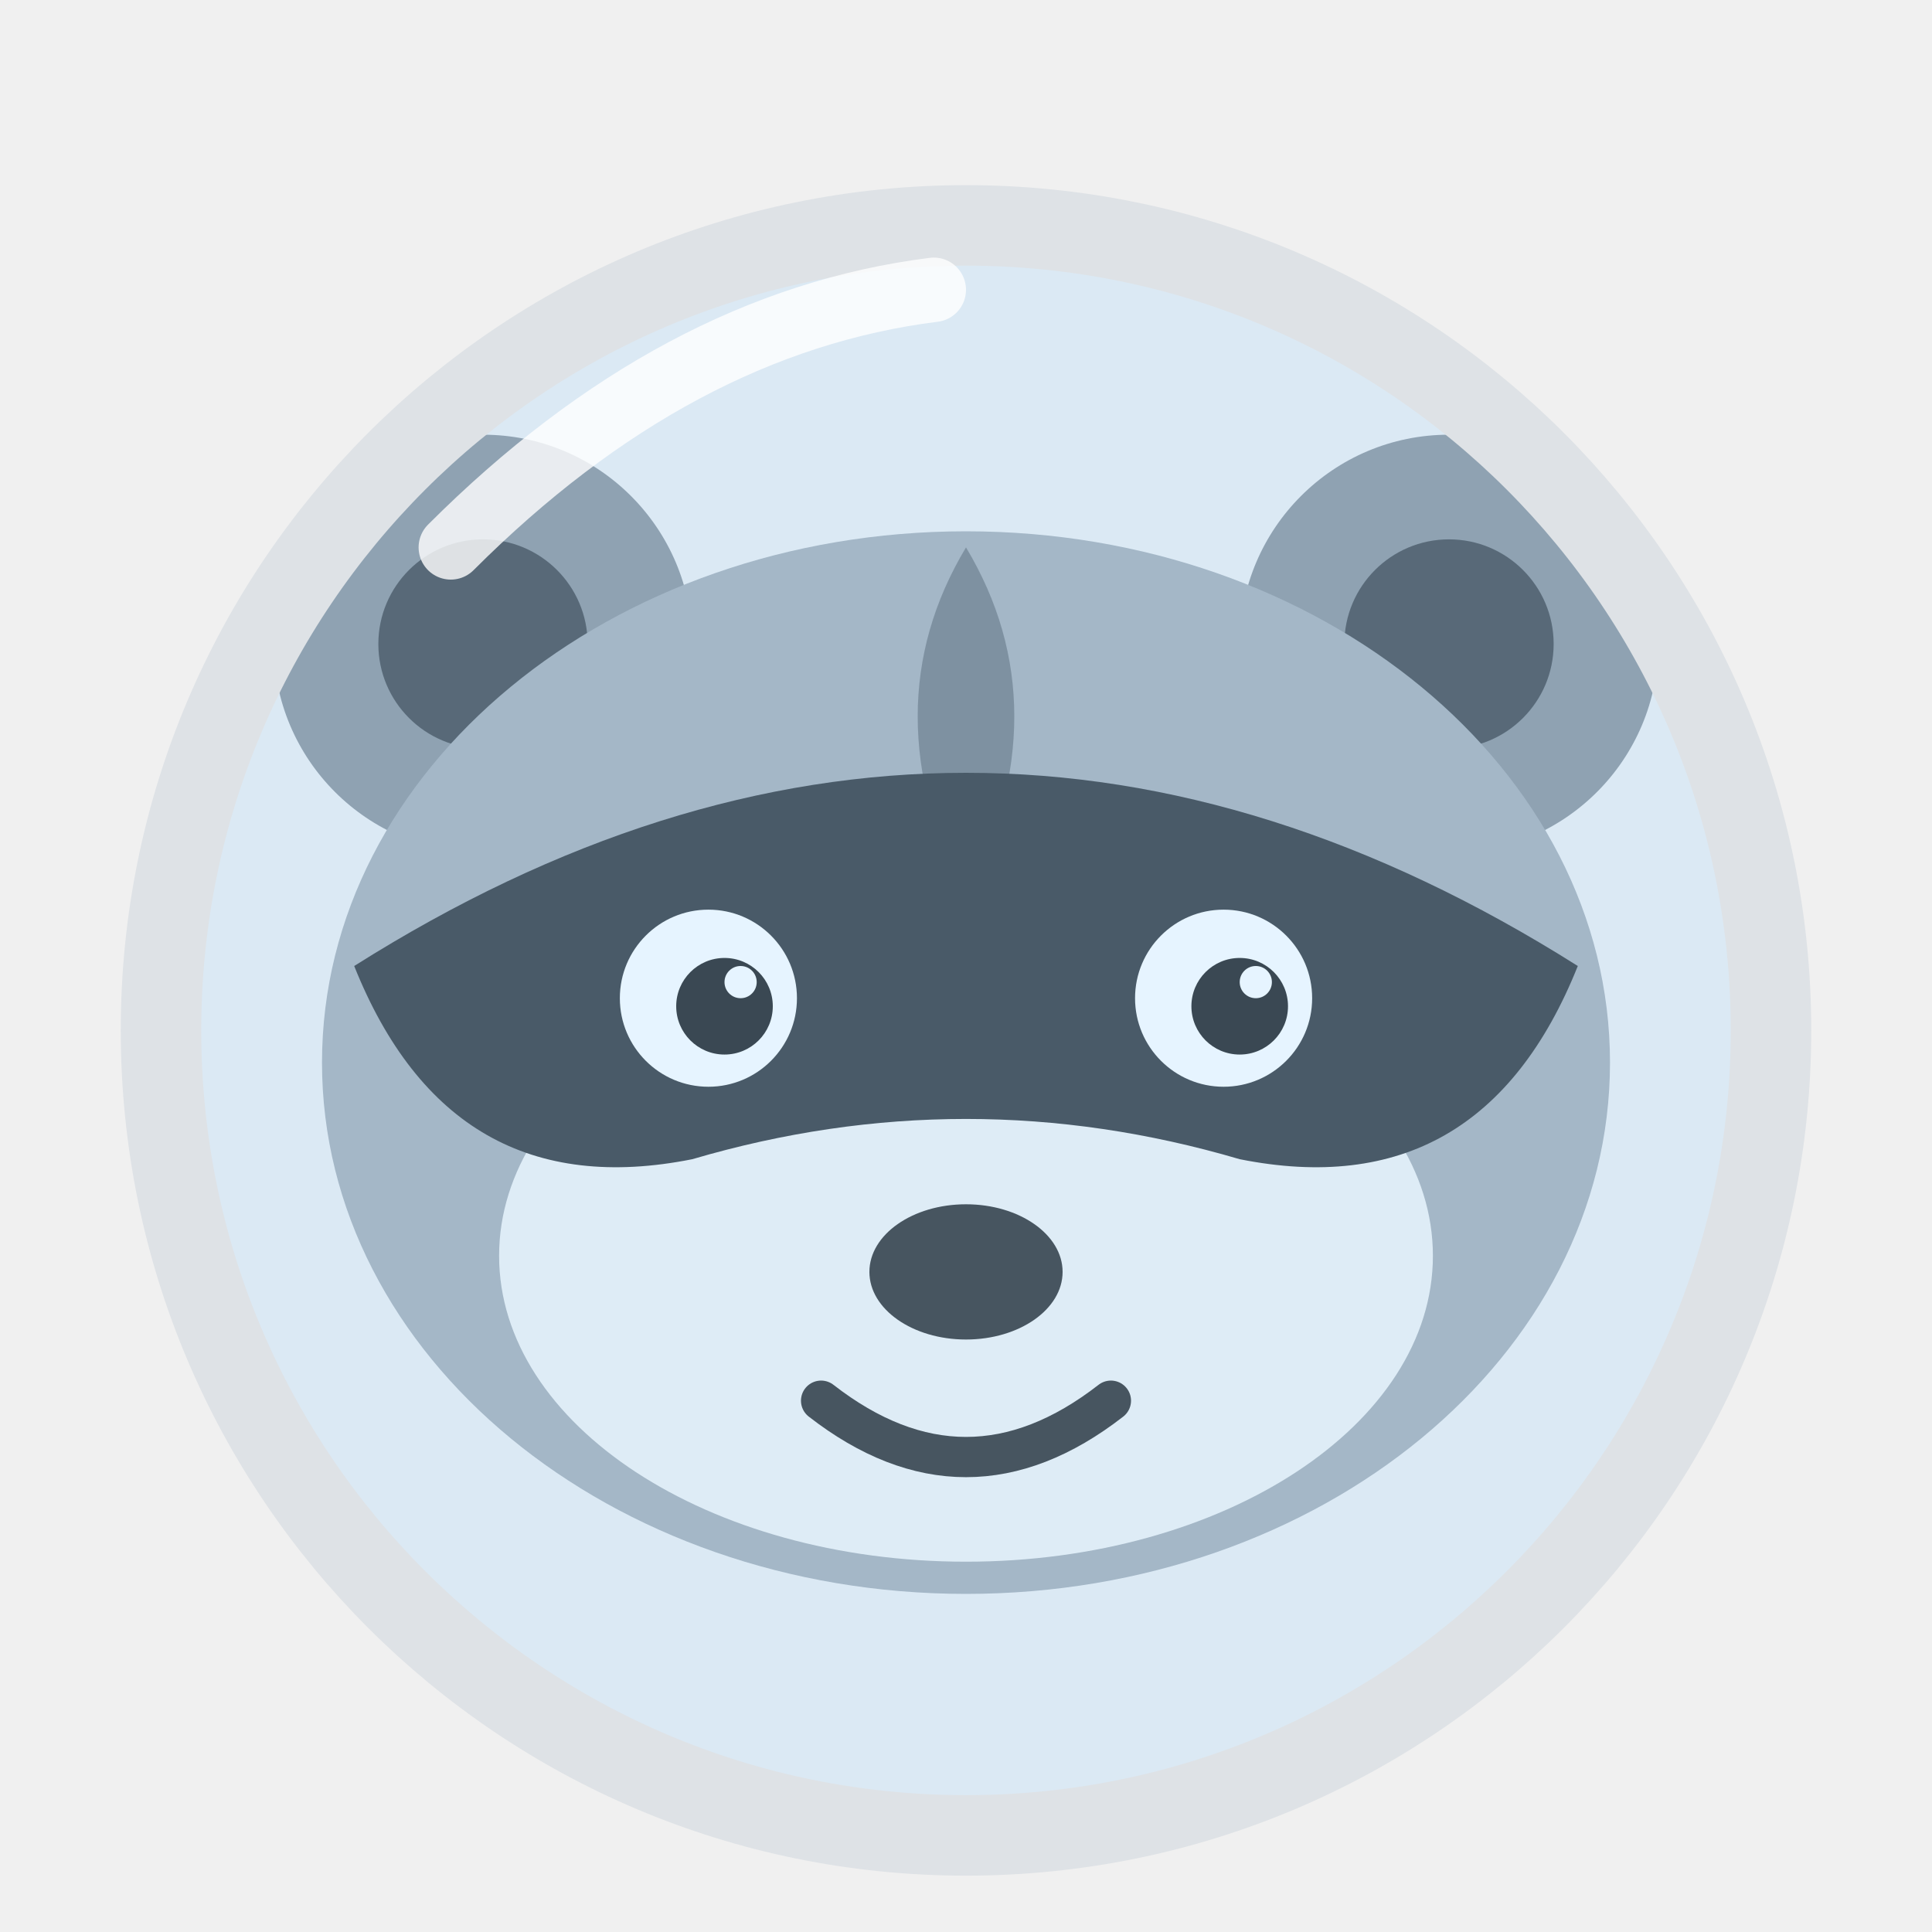
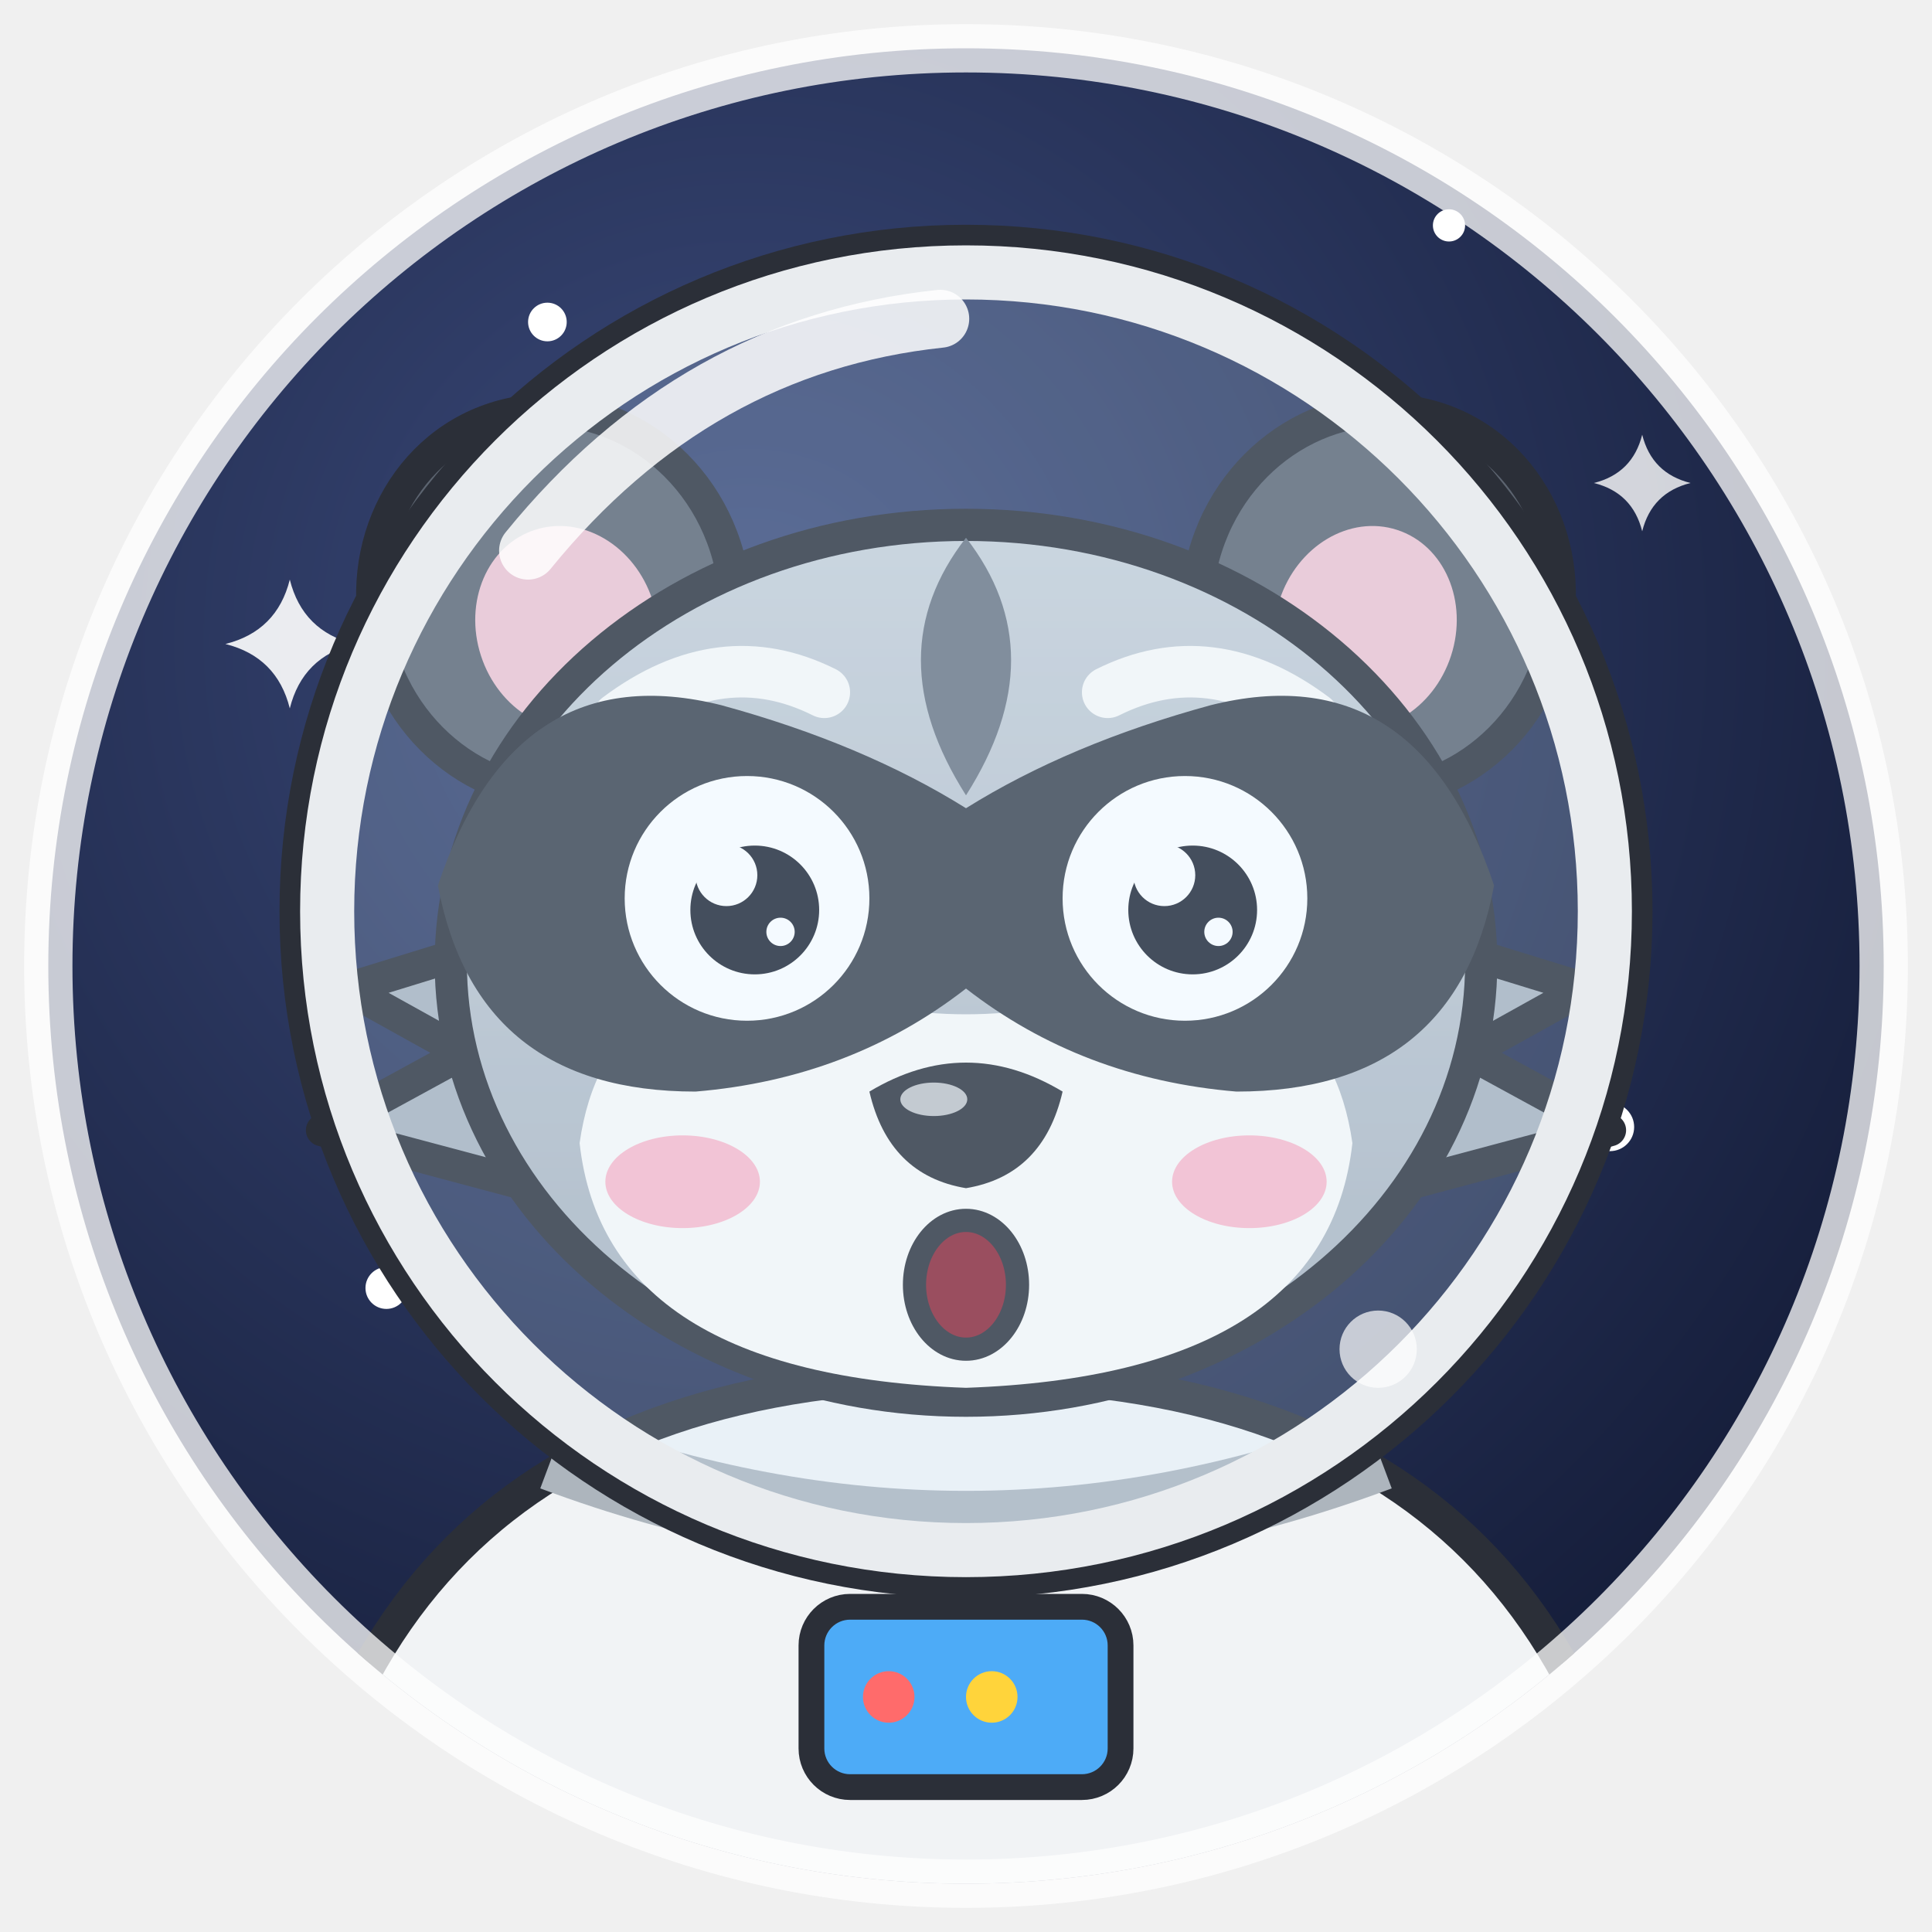
- <svg xmlns="http://www.w3.org/2000/svg" viewBox="0 0 120 120" width="512" height="512" role="img" aria-label="Astronaut">
-   <g>
-     <circle cx="30" cy="40" r="13" fill="#868d94" />
-     <circle cx="90" cy="40" r="13" fill="#868d94" />
-     <circle cx="30" cy="40" r="6.5" fill="#3a3f44" />
-     <circle cx="90" cy="40" r="6.5" fill="#3a3f44" />
-     <ellipse cx="60" cy="66" rx="40" ry="33" fill="#a3aab1" />
-     <path d="M60 34 q-6 10 0 22 q6 -12 0 -22z" fill="#6f767d" />
-     <ellipse cx="60" cy="78" rx="29" ry="19" fill="#f4f4f2" />
-     <path d="M22 60 q38 -24 76 0 q-6 15 -21 12 q-17 -5 -34 0 q-15 3 -21 -12z" fill="#262a2e" />
-     <circle cx="44" cy="62" r="5.5" fill="#fff" />
-     <circle cx="76" cy="62" r="5.5" fill="#fff" />
-     <circle cx="45" cy="62.5" r="3" fill="#111" />
-     <circle cx="77" cy="62.5" r="3" fill="#111" />
-     <circle cx="46" cy="61" r="1" fill="#fff" />
-     <circle cx="78" cy="61" r="1" fill="#fff" />
-     <ellipse cx="60" cy="79" rx="6" ry="4.2" fill="#222" />
-     <path d="M51 87 q9 7 18 0" stroke="#222" stroke-width="2.5" fill="none" stroke-linecap="round" />
+ <svg xmlns="http://www.w3.org/2000/svg" viewBox="0 0 120 120" width="512" height="512" role="img" aria-label="Astronaut" class="raccoon-avatar">
+   <defs>
+     <radialGradient id="rc_R_0_-bg" cx="0.38" cy="0.32" r="0.75">
+       <stop offset="0" stop-color="#3b4a7a" />
+       <stop offset="1" stop-color="#141c38" />
+     </radialGradient>
+     <clipPath id="rc_R_0_-clip">
+       <circle cx="60" cy="60" r="57" />
+     </clipPath>
+   </defs>
+   <g clip-path="url(#rc_R_0_-clip)">
+     <circle cx="60" cy="60" r="57" fill="url(#rc_R_0_-bg)" />
+     <g fill="#fff">
+       <path d="M18 36 Q18.8 39.2 22 40 Q18.8 40.8 18 44 Q17.2 40.8 14 40 Q17.2 39.2 18 36Z" opacity="0.9" />
+       <path d="M102 27 Q102.6 29.4 105 30 Q102.6 30.6 102 33 Q101.4 30.6 99 30 Q101.4 29.4 102 27Z" opacity="0.8" />
+       <circle cx="24" cy="80" r="1.3" />
+       <circle cx="100" cy="70" r="1.5" />
+       <circle cx="34" cy="20" r="1.2" />
+       <circle cx="90" cy="14" r="1" />
+     </g>
+     <g transform="translate(12 7) scale(0.8)">
+       <g stroke="#2b2f38" stroke-width="2.5" stroke-linejoin="round">
+         <path d="M6 152 q2 -54 54 -54 q52 0 54 54z" fill="#f1f3f5" />
+         <g>
+           <path d="M28 104 q32 12 64 0" fill="none" stroke="#adb5bd" stroke-width="6" />
+           <rect x="48" y="116" width="24" height="14" rx="3" fill="#4dabf7" stroke-width="2" />
+           <circle cx="54" cy="123" r="2" fill="#ff6b6b" stroke="none" />
+           <circle cx="62" cy="123" r="2" fill="#ffd43b" stroke="none" />
+         </g>
+       </g>
+     </g>
+   </g>
+   <circle cx="60" cy="60" r="57" fill="none" stroke="#fff" stroke-opacity="0.75" stroke-width="3" />
+   <g transform="translate(12 7) scale(0.8)">
    <g>
-       <circle cx="60" cy="64" r="50" fill="rgba(165,216,255,.28)" stroke="#dee2e6" stroke-width="5" />
-       <path d="M28 34 q14 -14 30 -16" stroke="#fff" stroke-width="4" fill="none" stroke-linecap="round" opacity="0.8" />
+       <defs>
+         <linearGradient id="rc_R_9_-fur" x1="0" y1="0" x2="0" y2="1">
+           <stop offset="0" stop-color="#c9d0d7" />
+           <stop offset="1" stop-color="#a9b2bc" />
+         </linearGradient>
+         <linearGradient id="rc_R_9_-gold" x1="0" y1="0" x2="0" y2="1">
+           <stop offset="0" stop-color="#ffe066" />
+           <stop offset="1" stop-color="#f59f00" />
+         </linearGradient>
+       </defs>
+       <g stroke="#2b2f38" stroke-width="2.5">
+         <ellipse cx="28" cy="38" rx="14" ry="15" fill="#5c6470" transform="rotate(-18 28 38)" />
+         <ellipse cx="92" cy="38" rx="14" ry="15" fill="#5c6470" transform="rotate(18 92 38)" />
+       </g>
+       <ellipse cx="29" cy="40" rx="7" ry="8" fill="#f1c4cf" transform="rotate(-18 29 40)" />
+       <ellipse cx="91" cy="40" rx="7" ry="8" fill="#f1c4cf" transform="rotate(18 91 40)" />
+       <path d="M25 64 l-13 4 l9 5 l-11 6 l15 4z M95 64 l13 4 l-9 5 l11 6 l-15 4z" fill="#a9b2bc" stroke="#2b2f38" stroke-width="2.5" stroke-linejoin="round" />
+       <ellipse cx="60" cy="66" rx="40" ry="34" fill="url(#rc_R_9_-fur)" stroke="#2b2f38" stroke-width="2.5" />
+       <path d="M60 33 q-7 9 0 20 q7 -11 0 -20z" fill="#6c7581" />
+       <path d="M30 80 q2 -14 18 -12 q12 4 24 0 q16 -2 18 12 q-2 18 -30 19 q-28 -1 -30 -19z" fill="#fbfaf7" />
+       <path d="M33 47 q8 -6 16 -2 M87 47 q-8 -6 -16 -2" stroke="#fbfaf7" stroke-width="4" fill="none" stroke-linecap="round" />
+       <path d="M19 60 q6 -18 22 -14 q11 3 19 8 q8 -5 19 -8 q16 -4 22 14 q-3 16 -20 16 q-12 -1 -21 -8 q-9 7 -21 8 q-17 0 -20 -16z" fill="#3a404a" />
+       <g>
+         <circle cx="43" cy="61" r="9.5" fill="#fff" />
+         <circle cx="43.6" cy="61.9" r="5" fill="#1d2230" />
+         <circle cx="41.4" cy="59.2" r="2.4" fill="#fff" />
+         <circle cx="45.6" cy="63.6" r="1.1" fill="#fff" />
+       </g>
+       <g>
+         <circle cx="77" cy="61" r="9.5" fill="#fff" />
+         <circle cx="77.6" cy="61.9" r="5" fill="#1d2230" />
+         <circle cx="75.4" cy="59.2" r="2.4" fill="#fff" />
+         <circle cx="79.6" cy="63.6" r="1.1" fill="#fff" />
+       </g>
+       <ellipse cx="38" cy="83" rx="6" ry="3.6" fill="#ff8fab" opacity="0.6" />
+       <ellipse cx="82" cy="83" rx="6" ry="3.6" fill="#ff8fab" opacity="0.6" />
+       <path d="M52.5 76 q7.5 -4.5 15 0 q-1.5 6.5 -7.5 7.5 q-6 -1 -7.5 -7.5z" fill="#2b2f38" />
+       <ellipse cx="57.5" cy="76.6" rx="2.6" ry="1.3" fill="#fff" opacity="0.7" />
+       <ellipse cx="60" cy="91" rx="4" ry="5" fill="#8c2232" stroke="#2b2f38" stroke-width="1.8" />
+       <g>
+         <circle cx="60" cy="62" r="50" fill="rgba(208,235,255,.22)" stroke="#e9ecef" stroke-width="5" />
+         <circle cx="60" cy="62" r="52.5" fill="none" stroke="#2b2f38" stroke-width="1.6" />
+         <path d="M26 34 q13 -16 32 -18" stroke="#fff" stroke-width="4.5" fill="none" stroke-linecap="round" opacity="0.85" />
+         <circle cx="92" cy="96" r="3" fill="#fff" opacity="0.7" />
+       </g>
    </g>
  </g>
</svg>
